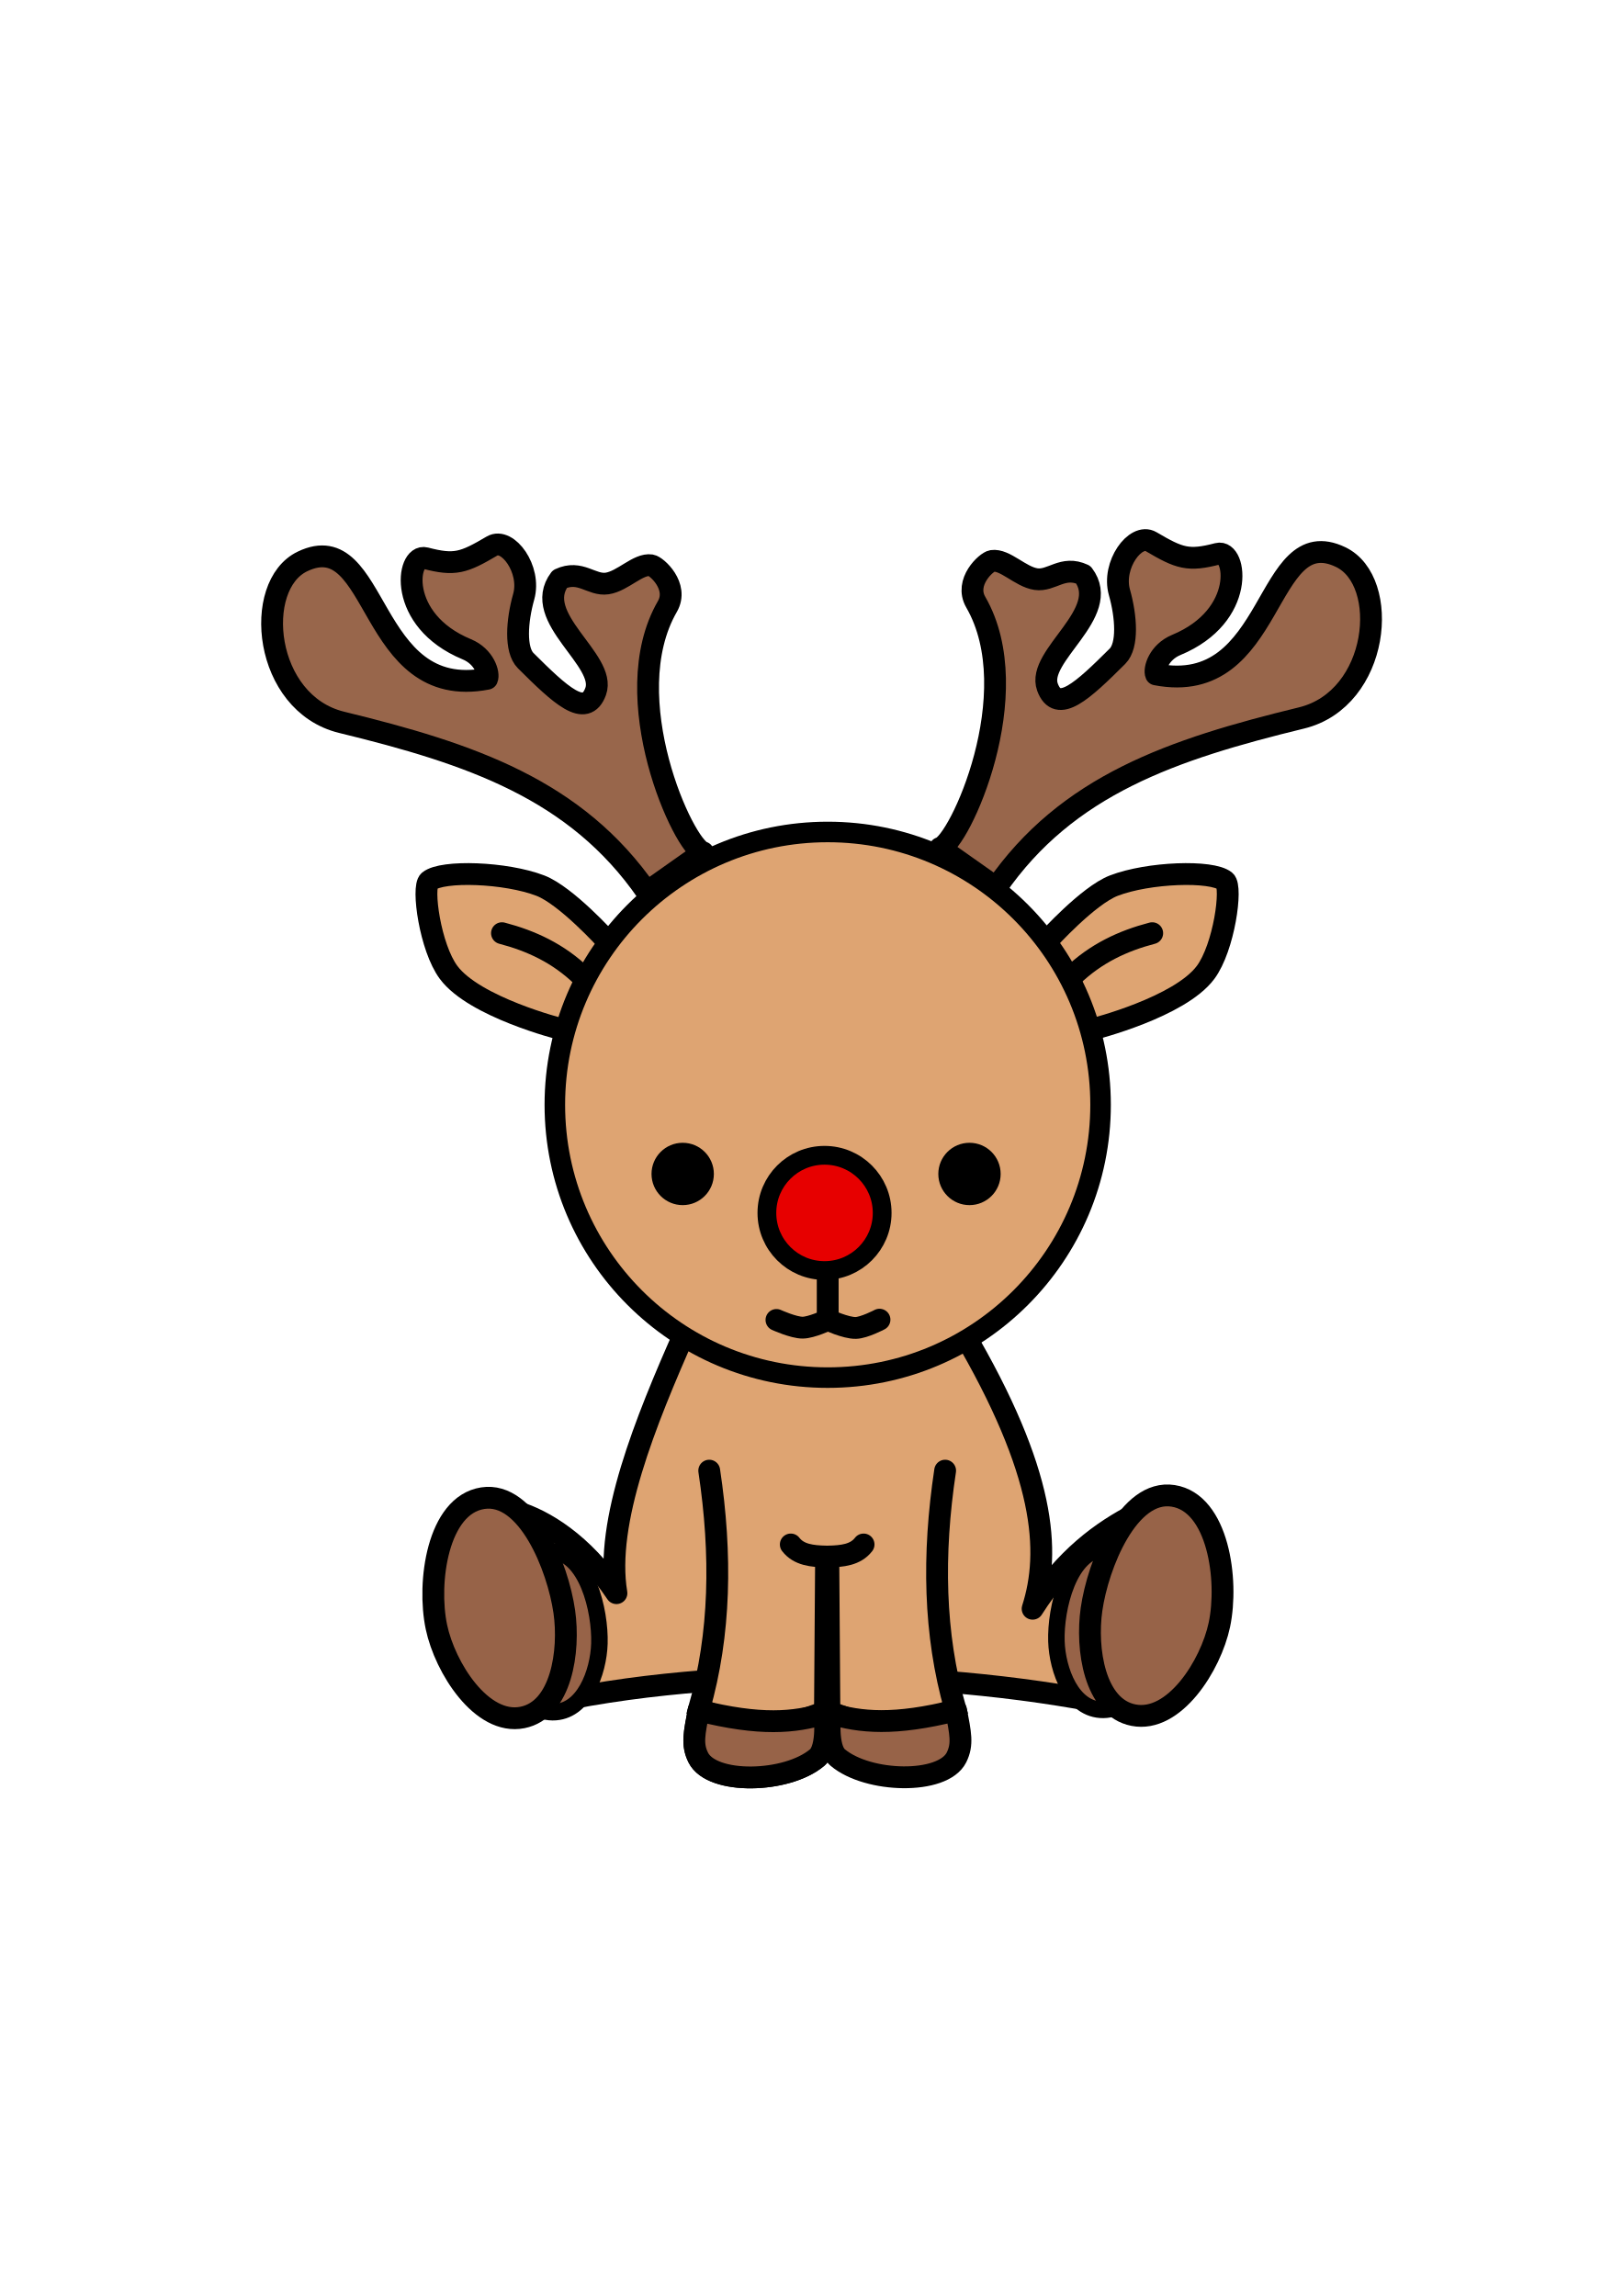
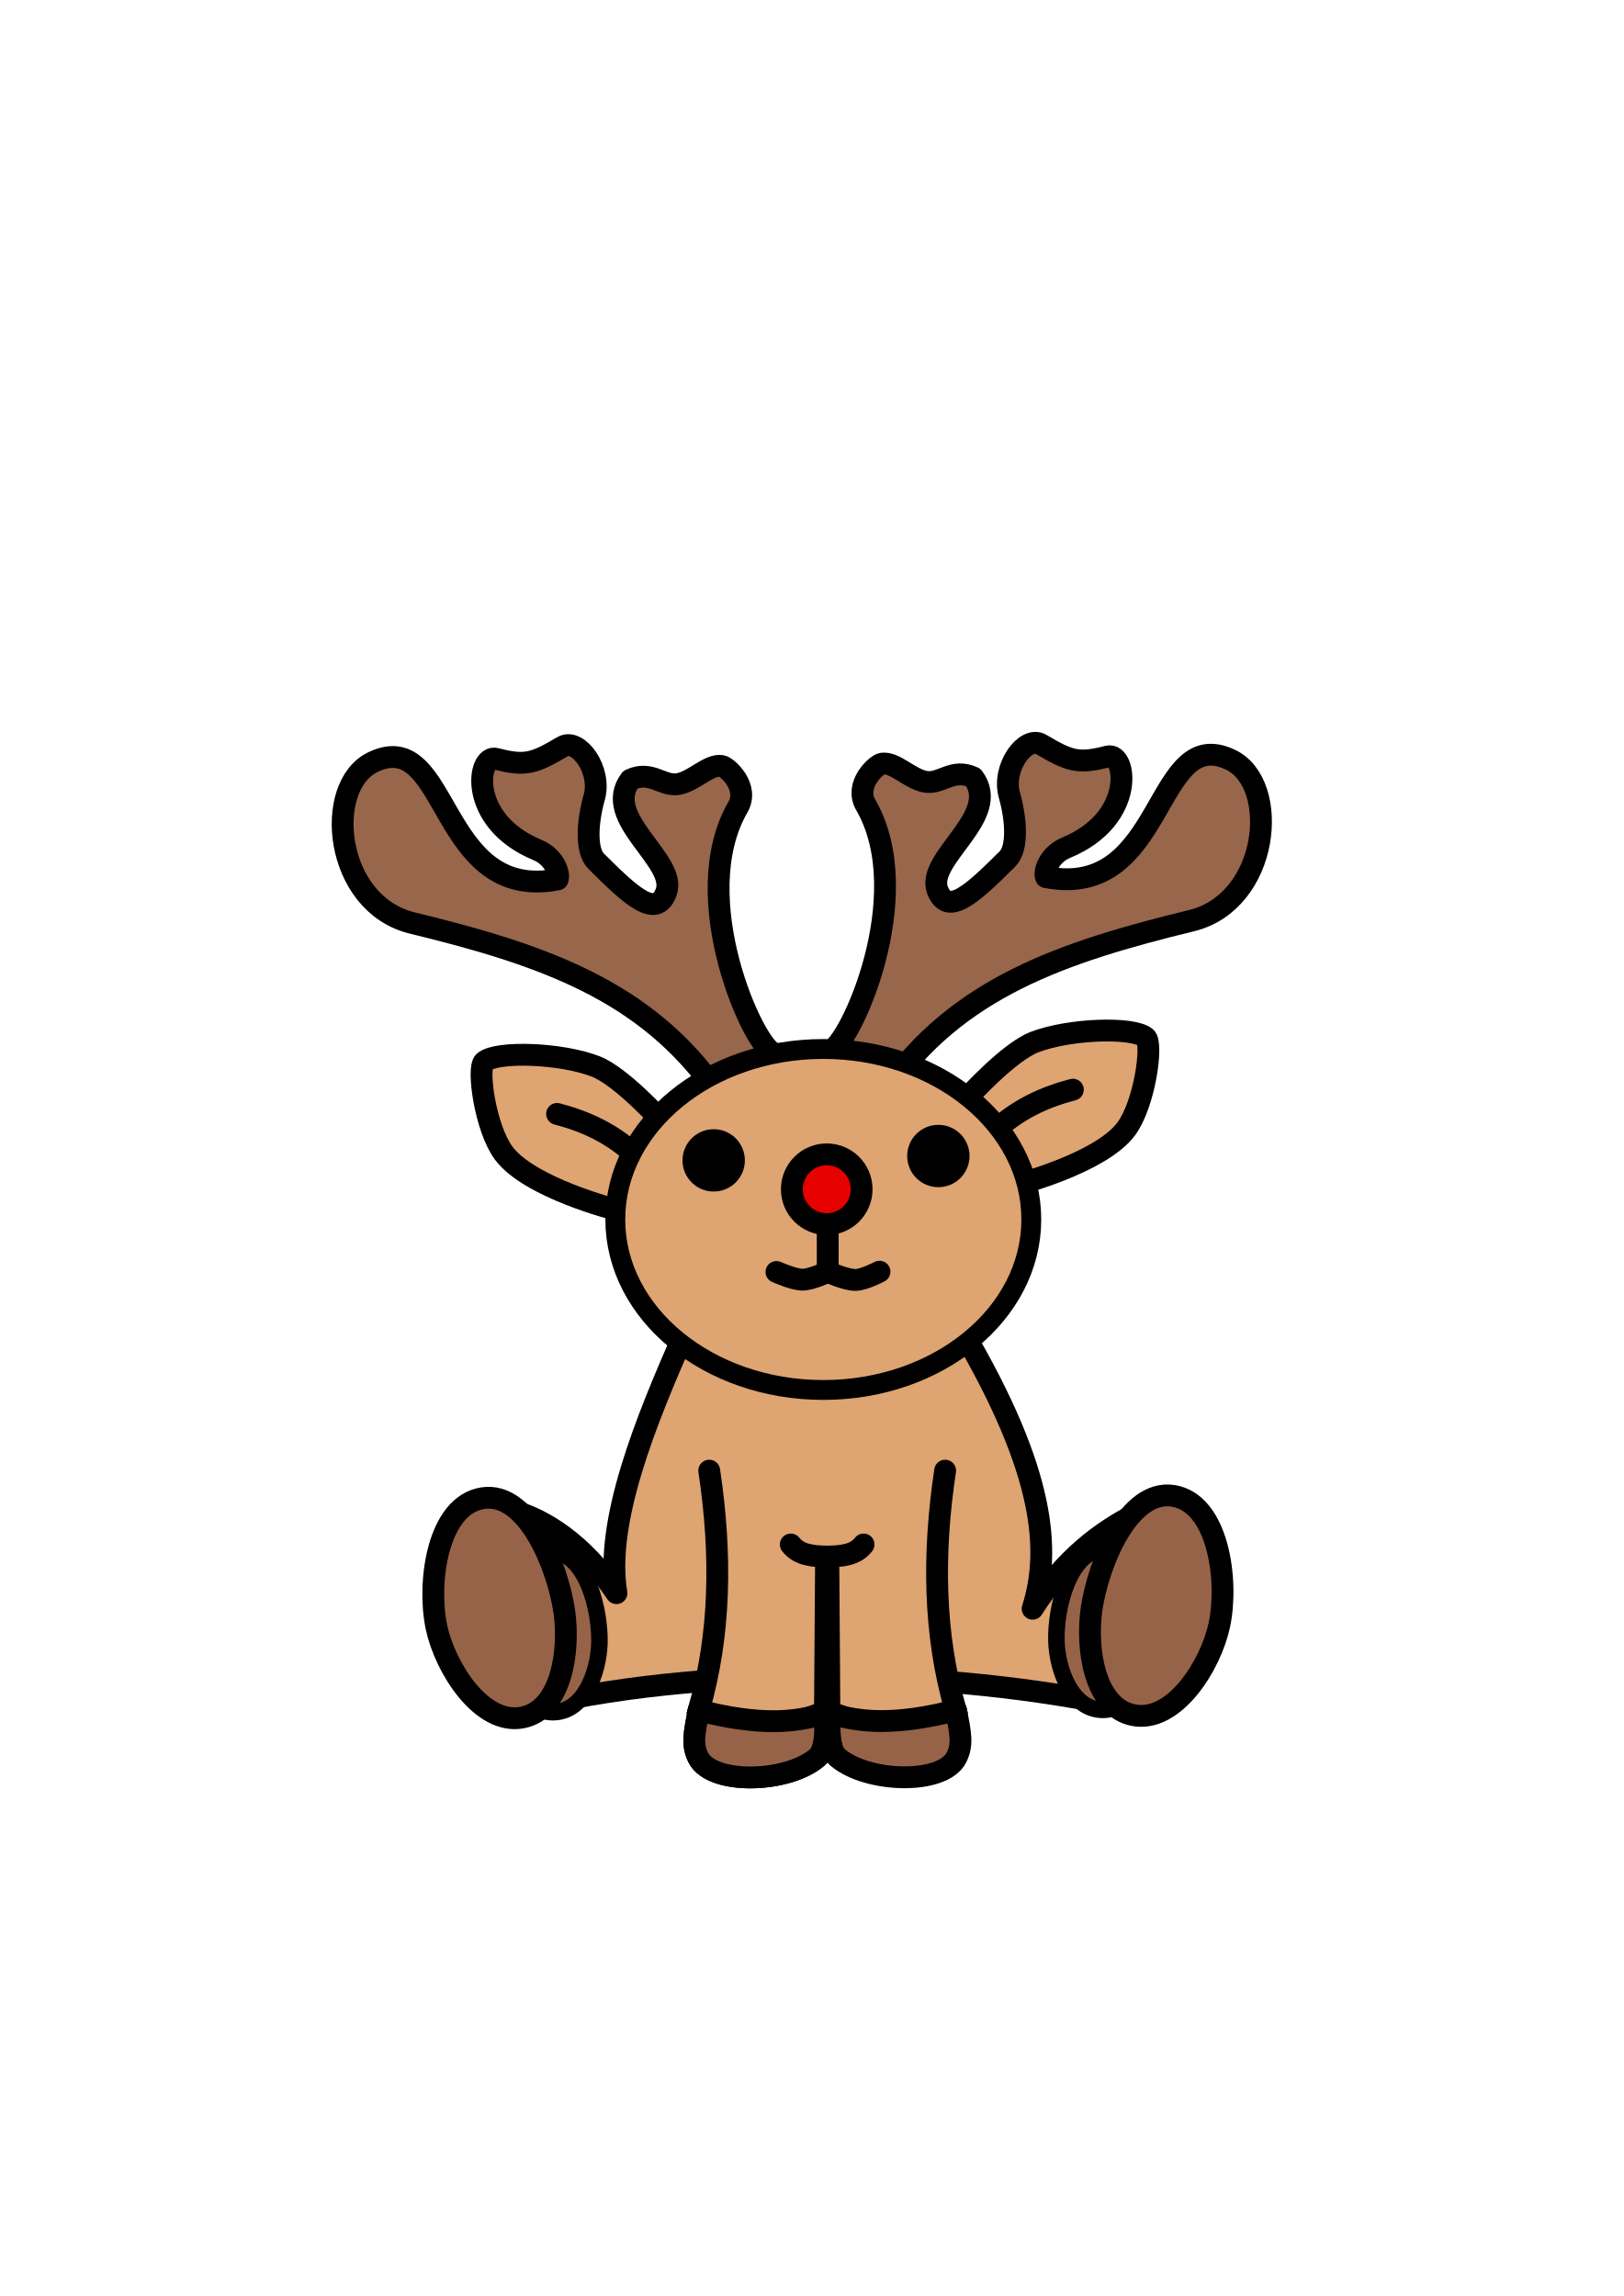
<svg xmlns="http://www.w3.org/2000/svg" width="210mm" height="297mm" viewBox="0 0 744.094 1052.362" id="svg2" version="1.1">
  <defs id="defs4" />
  <g id="layer1">
    <path style="fill:#dea472;fill-rule:evenodd;stroke:#000000;stroke-width:10;stroke-linecap:butt;stroke-linejoin:round;stroke-opacity:1;fill-opacity:1;stroke-miterlimit:4;stroke-dasharray:none" d="m 237.143,693.077 1e-5,90.714 c 84.762,-21.179 196.31,-19.358 281.071,-0.714 l 2.5,-89.286 c -15.711,7.998 -32.742,20.364 -47.5,43.571 8.398,-26.269 5.976,-62.327 -32.143,-127.143 l -127.143,0.357 C 295.738,651.616 277.076,697.682 282.5,730.219 266.978,707.04 248.895,696.695 237.143,693.077 Z" id="path4229" />
-     <g id="g4187" transform="matrix(-1,0,0,1,756.062,0)" style="fill:#dea472;fill-opacity:1">
+     <g id="g4187" transform="matrix(-1,0,0,1,719.6965,71.72083)" style="fill:#dea472;fill-opacity:1">
      <path id="path4189" d="m 255,471.648 c 0,0 -39.537,-9.973 -51.408,-25.931 -8.51,-11.439 -12.321,-39.176 -8.949,-41.926 6.107,-4.981 35.133,-3.982 51.011,2.142 11.804,4.553 30.418,25.179 30.418,25.179" style="fill:#dea472;fill-opacity:1;fill-rule:evenodd;stroke:#000000;stroke-width:10;stroke-linecap:butt;stroke-linejoin:miter;stroke-miterlimit:4;stroke-dasharray:none;stroke-opacity:1" />
      <path id="path4191" d="m 264.821,447.541 c -10.93,-10.602 -23.482,-16.339 -36.786,-19.821" style="fill:#dea472;fill-opacity:1;fill-rule:evenodd;stroke:#000000;stroke-width:10;stroke-linecap:round;stroke-linejoin:miter;stroke-miterlimit:4;stroke-dasharray:none;stroke-opacity:1" />
    </g>
-     <g id="g4181" style="fill:#dea472;fill-opacity:1" transform="translate(2,0)">
-       <path style="fill:#dea472;fill-opacity:1;fill-rule:evenodd;stroke:#000000;stroke-width:10;stroke-linecap:butt;stroke-linejoin:miter;stroke-miterlimit:4;stroke-dasharray:none;stroke-opacity:1" d="m 255,471.648 c 0,0 -39.537,-9.973 -51.408,-25.931 -8.51,-11.439 -12.321,-39.176 -8.949,-41.926 6.107,-4.981 35.133,-3.982 51.011,2.142 11.804,4.553 30.418,25.179 30.418,25.179" id="path4183" />
-       <path style="fill:#dea472;fill-opacity:1;fill-rule:evenodd;stroke:#000000;stroke-width:10;stroke-linecap:round;stroke-linejoin:miter;stroke-miterlimit:4;stroke-dasharray:none;stroke-opacity:1" d="m 264.821,447.541 c -10.93,-10.602 -23.482,-16.339 -36.786,-19.821" id="path4185" />
+     <g id="g4181" style="fill:#dea472;fill-opacity:1" transform="translate(27.25381,82.83251)">
+       <g id="g5359">
+         <path id="path4183" d="m 255,471.648 c 0,0 -39.537,-9.973 -51.408,-25.931 -8.51,-11.439 -12.321,-39.176 -8.949,-41.926 6.107,-4.981 35.133,-3.982 51.011,2.142 11.804,4.553 30.418,25.179 30.418,25.179" style="fill:#dea472;fill-opacity:1;fill-rule:evenodd;stroke:#000000;stroke-width:10;stroke-linecap:butt;stroke-linejoin:miter;stroke-miterlimit:4;stroke-dasharray:none;stroke-opacity:1" />
+         <path id="path4185" d="m 264.821,447.541 c -10.93,-10.602 -23.482,-16.339 -36.786,-19.821" style="fill:#dea472;fill-opacity:1;fill-rule:evenodd;stroke:#000000;stroke-width:10;stroke-linecap:round;stroke-linejoin:miter;stroke-miterlimit:4;stroke-dasharray:none;stroke-opacity:1" />
+       </g>
    </g>
-     <circle style="opacity:1;fill:#dea472;fill-opacity:1;fill-rule:nonzero;stroke:#000000;stroke-width:9.414;stroke-linecap:round;stroke-miterlimit:4;stroke-dasharray:none;stroke-opacity:1" id="path4151" cx="379.312" cy="506.375" r="125.047" />
-     <circle style="opacity:1;fill:#000000;fill-opacity:1;fill-rule:nonzero;stroke:none;stroke-width:10;stroke-linecap:round;stroke-miterlimit:4;stroke-dasharray:none;stroke-opacity:1" id="path4157" cx="312.857" cy="538.077" r="14.286" />
-     <circle r="14.286" cy="538.077" cx="444.286" id="circle4159" style="opacity:1;fill:#000000;fill-opacity:1;fill-rule:nonzero;stroke:none;stroke-width:10;stroke-linecap:round;stroke-miterlimit:4;stroke-dasharray:none;stroke-opacity:1" />
-     <circle style="opacity:1;fill:#e70000;fill-opacity:1;fill-rule:nonzero;stroke:#000000;stroke-width:8.6;stroke-linecap:round;stroke-miterlimit:4;stroke-dasharray:none;stroke-opacity:1" id="path4161" cx="377.857" cy="555.934" r="26.414" />
-     <g id="g4169" style="stroke:#000000;stroke-opacity:1;stroke-width:10;stroke-miterlimit:4;stroke-dasharray:none;stroke-linecap:round">
-       <path id="path4165" d="m 379.312,585.924 0,19.067 c 0,0 -7.483,3.512 -11.49,3.536 -4.168,0.025 -11.996,-3.536 -11.996,-3.536" style="fill:none;fill-rule:evenodd;stroke:#000000;stroke-width:10;stroke-linecap:round;stroke-linejoin:miter;stroke-opacity:1;stroke-miterlimit:4;stroke-dasharray:none" />
-       <path id="path4167" d="m 379.186,604.865 c 0,0 8.492,3.906 13.006,3.788 3.832,-0.1 10.859,-3.788 10.859,-3.788" style="fill:none;fill-rule:evenodd;stroke:#000000;stroke-width:10;stroke-linecap:round;stroke-linejoin:miter;stroke-opacity:1;stroke-miterlimit:4;stroke-dasharray:none" />
+     <path id="path4253" d="m 406.111,499.768 c 32.523,-47.044 80.739,-63.367 139.906,-77.782 35.816,-8.726 40.912,-62.734 17.93,-73.741 -35.353,-16.932 -29.429,64.439 -84.6,53.791 -1.035,-2.282 1.2,-10.164 9.304,-13.525 32.194,-13.35 27.568,-44.032 18.98,-41.781 -13.508,3.541 -17.501,2.138 -30.557,-5.556 -7.052,-4.156 -18.057,10.642 -14.499,23.248 3.141,11.128 4.028,24.369 -0.906,29.28 -15.844,15.772 -27.484,26.729 -32.072,14.142 -5.258,-14.424 29.754,-33.846 16.415,-51.518 -9.413,-4.399 -14.53,3.109 -21.718,2.02 -7.164,-1.085 -14.178,-9.224 -20.077,-8.334 -2.54,0.384 -12.824,9.639 -7.487,18.884 24.088,41.722 -7.654,110.636 -16.378,112.689 z" style="fill:#98664b;fill-opacity:1;fill-rule:evenodd;stroke:#000000;stroke-width:10;stroke-linecap:round;stroke-linejoin:round;stroke-miterlimit:4;stroke-dasharray:none;stroke-opacity:1" />
+     <path style="fill:#98664b;fill-opacity:1;fill-rule:evenodd;stroke:#000000;stroke-width:10;stroke-linecap:round;stroke-linejoin:round;stroke-miterlimit:4;stroke-dasharray:none;stroke-opacity:1" d="m 328.784,500.819 c -32.523,-47.044 -80.739,-63.367 -139.906,-77.782 -35.816,-8.726 -40.912,-62.734 -17.93,-73.741 35.353,-16.932 29.429,64.439 84.6,53.791 1.035,-2.282 -1.2,-10.164 -9.304,-13.525 -32.194,-13.35 -27.568,-44.032 -18.98,-41.781 13.508,3.541 17.501,2.138 30.557,-5.556 7.052,-4.156 18.057,10.642 14.499,23.248 -3.141,11.128 -4.028,24.369 0.906,29.28 15.844,15.772 27.484,26.729 32.072,14.142 5.258,-14.424 -29.754,-33.846 -16.415,-51.518 9.413,-4.399 14.53,3.109 21.718,2.02 7.164,-1.085 14.178,-9.224 20.077,-8.334 2.54,0.384 12.824,9.639 7.487,18.884 -24.088,41.722 7.654,110.636 16.378,112.689 z" id="path4243" />
+     <ellipse style="opacity:1;fill:#dea472;fill-opacity:1;fill-rule:nonzero;stroke:#000000;stroke-width:9.098;stroke-linecap:round;stroke-miterlimit:4;stroke-dasharray:none;stroke-opacity:1" id="path4151" cx="377.292" cy="558.943" rx="95.319" ry="78.147" />
+     <circle style="opacity:1;fill:#000000;fill-opacity:1;fill-rule:nonzero;stroke:none;stroke-width:10;stroke-linecap:round;stroke-miterlimit:4;stroke-dasharray:none;stroke-opacity:1" id="path4157" cx="327.06" cy="531.853" r="14.286" />
+     <circle r="14.286" cy="529.853" cx="430.022" id="circle4159" style="opacity:1;fill:#000000;fill-opacity:1;fill-rule:nonzero;stroke:none;stroke-width:10;stroke-linecap:round;stroke-miterlimit:4;stroke-dasharray:none;stroke-opacity:1" />
+     <circle style="opacity:1;fill:#e70000;fill-opacity:1;fill-rule:nonzero;stroke:#000000;stroke-width:10;stroke-linecap:round;stroke-miterlimit:4;stroke-dasharray:none;stroke-opacity:1" id="path4161" cx="378.867" cy="545.086" r="15.99" />
+     <g id="g4169" style="stroke:#000000;stroke-width:10;stroke-linecap:round;stroke-miterlimit:4;stroke-dasharray:none;stroke-opacity:1" transform="translate(0,-22)">
+       <path id="path4165" d="m 379.312,585.924 0,19.067 c 0,0 -7.483,3.512 -11.49,3.536 -4.168,0.025 -11.996,-3.536 -11.996,-3.536" style="fill:none;fill-rule:evenodd;stroke:#000000;stroke-width:10;stroke-linecap:round;stroke-linejoin:miter;stroke-miterlimit:4;stroke-dasharray:none;stroke-opacity:1" />
+       <path id="path4167" d="m 379.186,604.865 c 0,0 8.492,3.906 13.006,3.788 3.832,-0.1 10.859,-3.788 10.859,-3.788" style="fill:none;fill-rule:evenodd;stroke:#000000;stroke-width:10;stroke-linecap:round;stroke-linejoin:miter;stroke-miterlimit:4;stroke-dasharray:none;stroke-opacity:1" />
    </g>
    <g id="g4198">
      <path style="opacity:1;fill:#976348;fill-opacity:1;fill-rule:evenodd;stroke:#000000;stroke-width:7.56;stroke-linecap:butt;stroke-linejoin:miter;stroke-miterlimit:4;stroke-dasharray:none;stroke-opacity:1" d="m 252.544,710.978 c -16.553,-0.786 -25.092,23.544 -24.477,38.673 0.56,13.774 10.078,34.996 25.145,35.137 14.414,0.136 21.068,-18.317 21.477,-31.467 0.466,-14.989 -5.712,-41.563 -22.145,-42.343 z" id="path4195" />
      <path id="path4193" d="m 221.223,686.687 c -20.68,3.216 -25.533,38.616 -21.213,59.094 3.932,18.643 20.707,45.126 39.396,41.416 17.879,-3.549 21.779,-30.444 19.193,-48.487 -2.948,-20.566 -16.846,-55.216 -37.376,-52.023 z" style="fill:#976348;fill-opacity:1;fill-rule:evenodd;stroke:#000000;stroke-width:10;stroke-linecap:butt;stroke-linejoin:miter;stroke-miterlimit:4;stroke-dasharray:none;stroke-opacity:1;opacity:1" />
    </g>
    <path style="fill:#976348;fill-rule:evenodd;stroke:#000000;stroke-width:10;stroke-linecap:round;stroke-linejoin:round;stroke-miterlimit:4;stroke-dasharray:none;stroke-opacity:1;fill-opacity:1" d="m 320.179,783.969 c 28.352,7.111 43.868,5.575 57.679,1.429 0,0 1.815,15.774 -3.393,20.179 -13.861,11.725 -48.203,12.533 -54.464,0 -3.043,-6.091 -1.786,-11.131 0.179,-21.607 z" id="path4206" />
    <g id="g4255">
      <path id="path4202" d="m 325.017,674.06 c 5.803,38.509 5.13,75.046 -4.546,108.844 17.846,9.596 38.386,10.102 57.579,1.515 l 0.505,-70.963 c -6.34,-0.185 -12.47,-0.737 -16.162,-5.556" style="fill:#dea472;fill-rule:evenodd;stroke:#000000;stroke-width:10;stroke-linecap:round;stroke-linejoin:miter;stroke-miterlimit:4;stroke-dasharray:none;stroke-opacity:1;fill-opacity:1" />
      <path style="fill:#976348;fill-rule:evenodd;stroke:#000000;stroke-width:10;stroke-linecap:round;stroke-linejoin:round;stroke-miterlimit:4;stroke-dasharray:none;stroke-opacity:1;fill-opacity:1" d="m 320.179,783.969 c 28.352,7.111 43.868,5.575 57.679,1.429 0,0 1.815,15.774 -3.393,20.179 -13.861,11.725 -48.203,12.533 -54.464,0 -3.043,-6.091 -1.786,-11.131 0.179,-21.607 z" id="path4208" />
    </g>
    <g id="g4259">
      <path style="fill:#dea472;fill-rule:evenodd;stroke:#000000;stroke-width:10;stroke-linecap:round;stroke-linejoin:miter;stroke-miterlimit:4;stroke-dasharray:none;stroke-opacity:1;fill-opacity:1" d="m 433.128,674.06 c -5.803,38.509 -5.13,75.046 4.546,108.844 -17.846,9.596 -38.386,10.102 -57.579,1.515 l -0.505,-70.963 c 6.34,-0.185 12.47,-0.737 16.162,-5.556" id="path4204" />
      <path id="path4210" d="m 438.146,783.908 c -28.352,7.111 -43.868,5.575 -57.679,1.429 0,0 -1.815,15.774 3.393,20.179 13.861,11.725 48.203,12.533 54.464,0 3.043,-6.091 1.786,-11.131 -0.179,-21.607 z" style="fill:#976348;fill-opacity:1;fill-rule:evenodd;stroke:#000000;stroke-width:10;stroke-linecap:round;stroke-linejoin:round;stroke-miterlimit:4;stroke-dasharray:none;stroke-opacity:1" />
    </g>
    <g id="g4223" transform="matrix(-1,0,0,1,758.8133,-1.071428)">
      <path id="path4225" d="m 252.544,710.978 c -16.553,-0.786 -25.092,23.544 -24.477,38.673 0.56,13.774 10.078,34.996 25.145,35.137 14.414,0.136 21.068,-18.317 21.477,-31.467 0.466,-14.989 -5.712,-41.563 -22.145,-42.343 z" style="opacity:1;fill:#976348;fill-opacity:1;fill-rule:evenodd;stroke:#000000;stroke-width:7.56;stroke-linecap:butt;stroke-linejoin:miter;stroke-miterlimit:4;stroke-dasharray:none;stroke-opacity:1" />
      <path style="opacity:1;fill:#976348;fill-opacity:1;fill-rule:evenodd;stroke:#000000;stroke-width:10;stroke-linecap:butt;stroke-linejoin:miter;stroke-miterlimit:4;stroke-dasharray:none;stroke-opacity:1" d="m 221.223,686.687 c -20.68,3.216 -25.533,38.616 -21.213,59.094 3.932,18.643 20.707,45.126 39.396,41.416 17.879,-3.549 21.779,-30.444 19.193,-48.487 -2.948,-20.566 -16.846,-55.216 -37.376,-52.023 z" id="path4227" />
    </g>
-     <path style="fill:#98664b;fill-opacity:1;fill-rule:evenodd;stroke:#000000;stroke-width:10;stroke-linecap:round;stroke-linejoin:round;stroke-miterlimit:4;stroke-dasharray:none;stroke-opacity:1" d="m 296.459,408.854 c -32.523,-47.044 -80.739,-63.367 -139.906,-77.782 -35.816,-8.726 -40.912,-62.734 -17.93,-73.741 35.353,-16.932 29.429,64.439 84.6,53.791 1.035,-2.282 -1.2,-10.164 -9.304,-13.525 -32.194,-13.35 -27.568,-44.032 -18.98,-41.781 13.508,3.541 17.501,2.138 30.557,-5.556 7.052,-4.156 18.057,10.642 14.499,23.248 -3.141,11.128 -4.028,24.369 0.906,29.28 15.844,15.772 27.484,26.729 32.072,14.142 5.258,-14.424 -29.754,-33.846 -16.415,-51.518 9.413,-4.399 14.53,3.109 21.718,2.02 7.164,-1.085 14.178,-9.224 20.077,-8.334 2.54,0.384 12.824,9.639 7.487,18.884 -24.088,41.722 7.654,110.636 16.378,112.689 z" id="path4243" />
-     <path id="path4253" d="m 456.538,406.854 c 32.523,-47.044 80.739,-63.367 139.906,-77.782 35.816,-8.726 40.912,-62.734 17.93,-73.741 -35.353,-16.932 -29.429,64.439 -84.6,53.791 -1.035,-2.282 1.2,-10.164 9.304,-13.525 32.194,-13.35 27.568,-44.032 18.98,-41.781 -13.508,3.541 -17.501,2.138 -30.557,-5.556 -7.052,-4.156 -18.057,10.642 -14.499,23.248 3.141,11.128 4.028,24.369 -0.906,29.28 -15.844,15.772 -27.484,26.729 -32.072,14.142 -5.258,-14.424 29.754,-33.846 16.415,-51.518 -9.413,-4.399 -14.53,3.109 -21.718,2.02 -7.164,-1.085 -14.178,-9.224 -20.077,-8.334 -2.54,0.384 -12.824,9.639 -7.487,18.884 24.088,41.722 -7.654,110.636 -16.378,112.689 z" style="fill:#98664b;fill-opacity:1;fill-rule:evenodd;stroke:#000000;stroke-width:10;stroke-linecap:round;stroke-linejoin:round;stroke-miterlimit:4;stroke-dasharray:none;stroke-opacity:1" />
  </g>
</svg>
